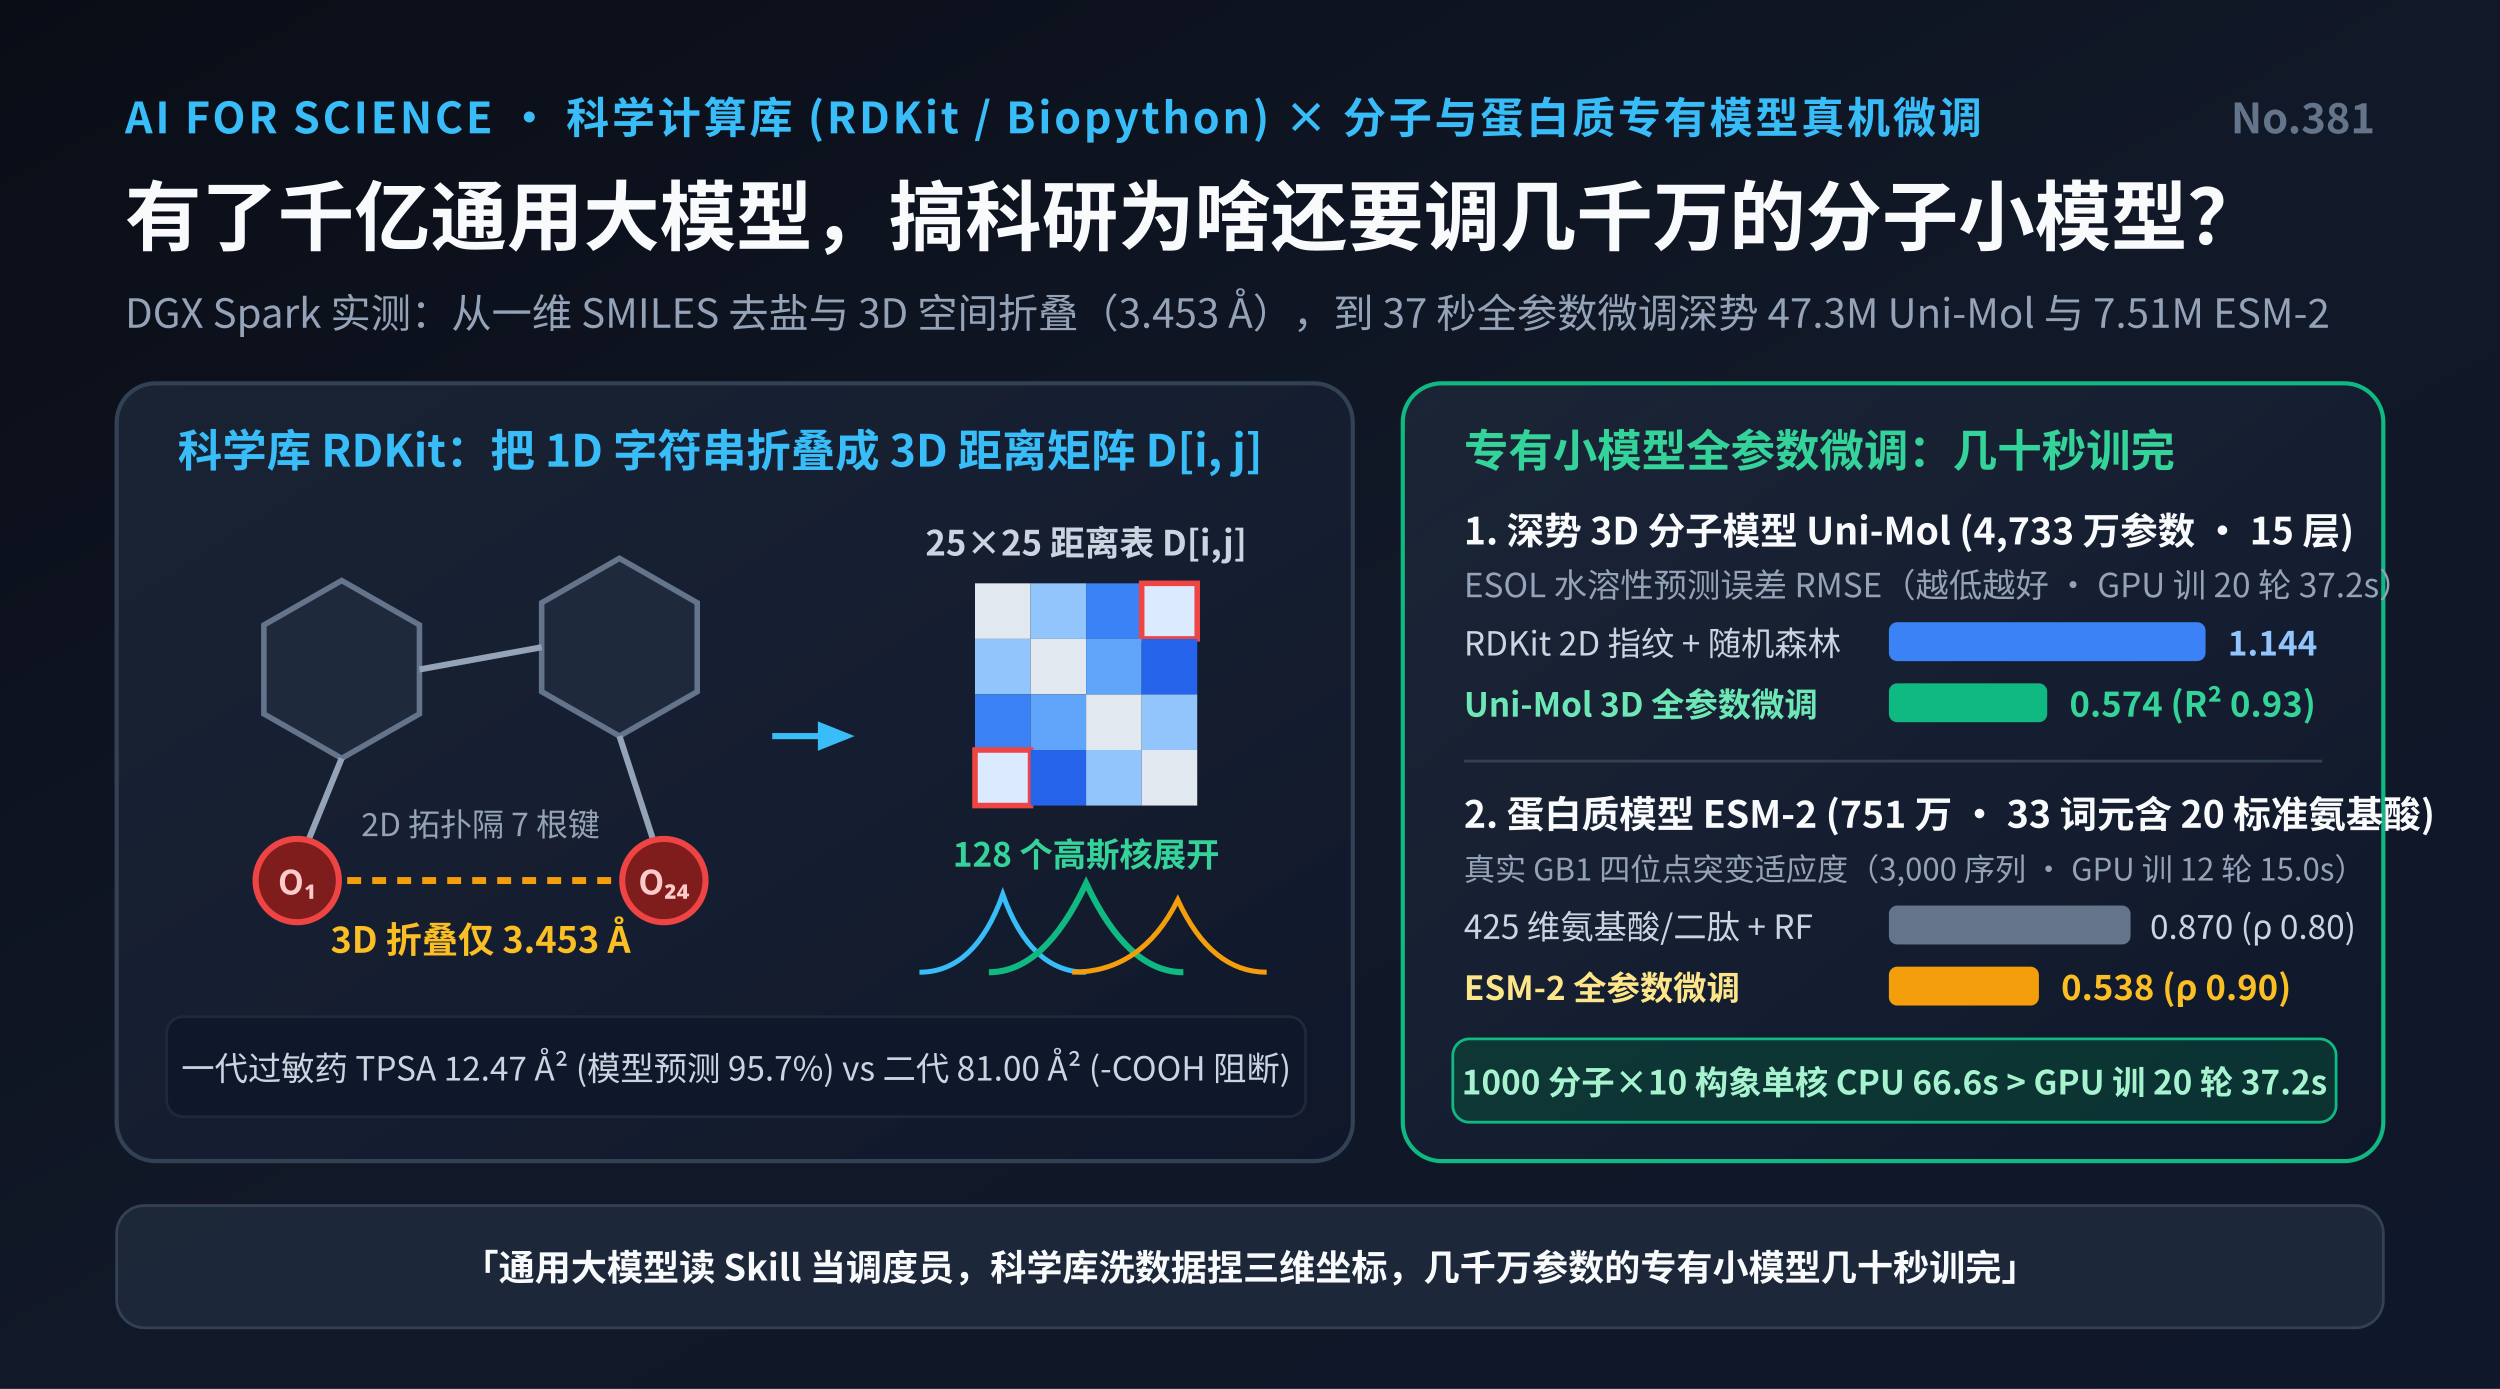
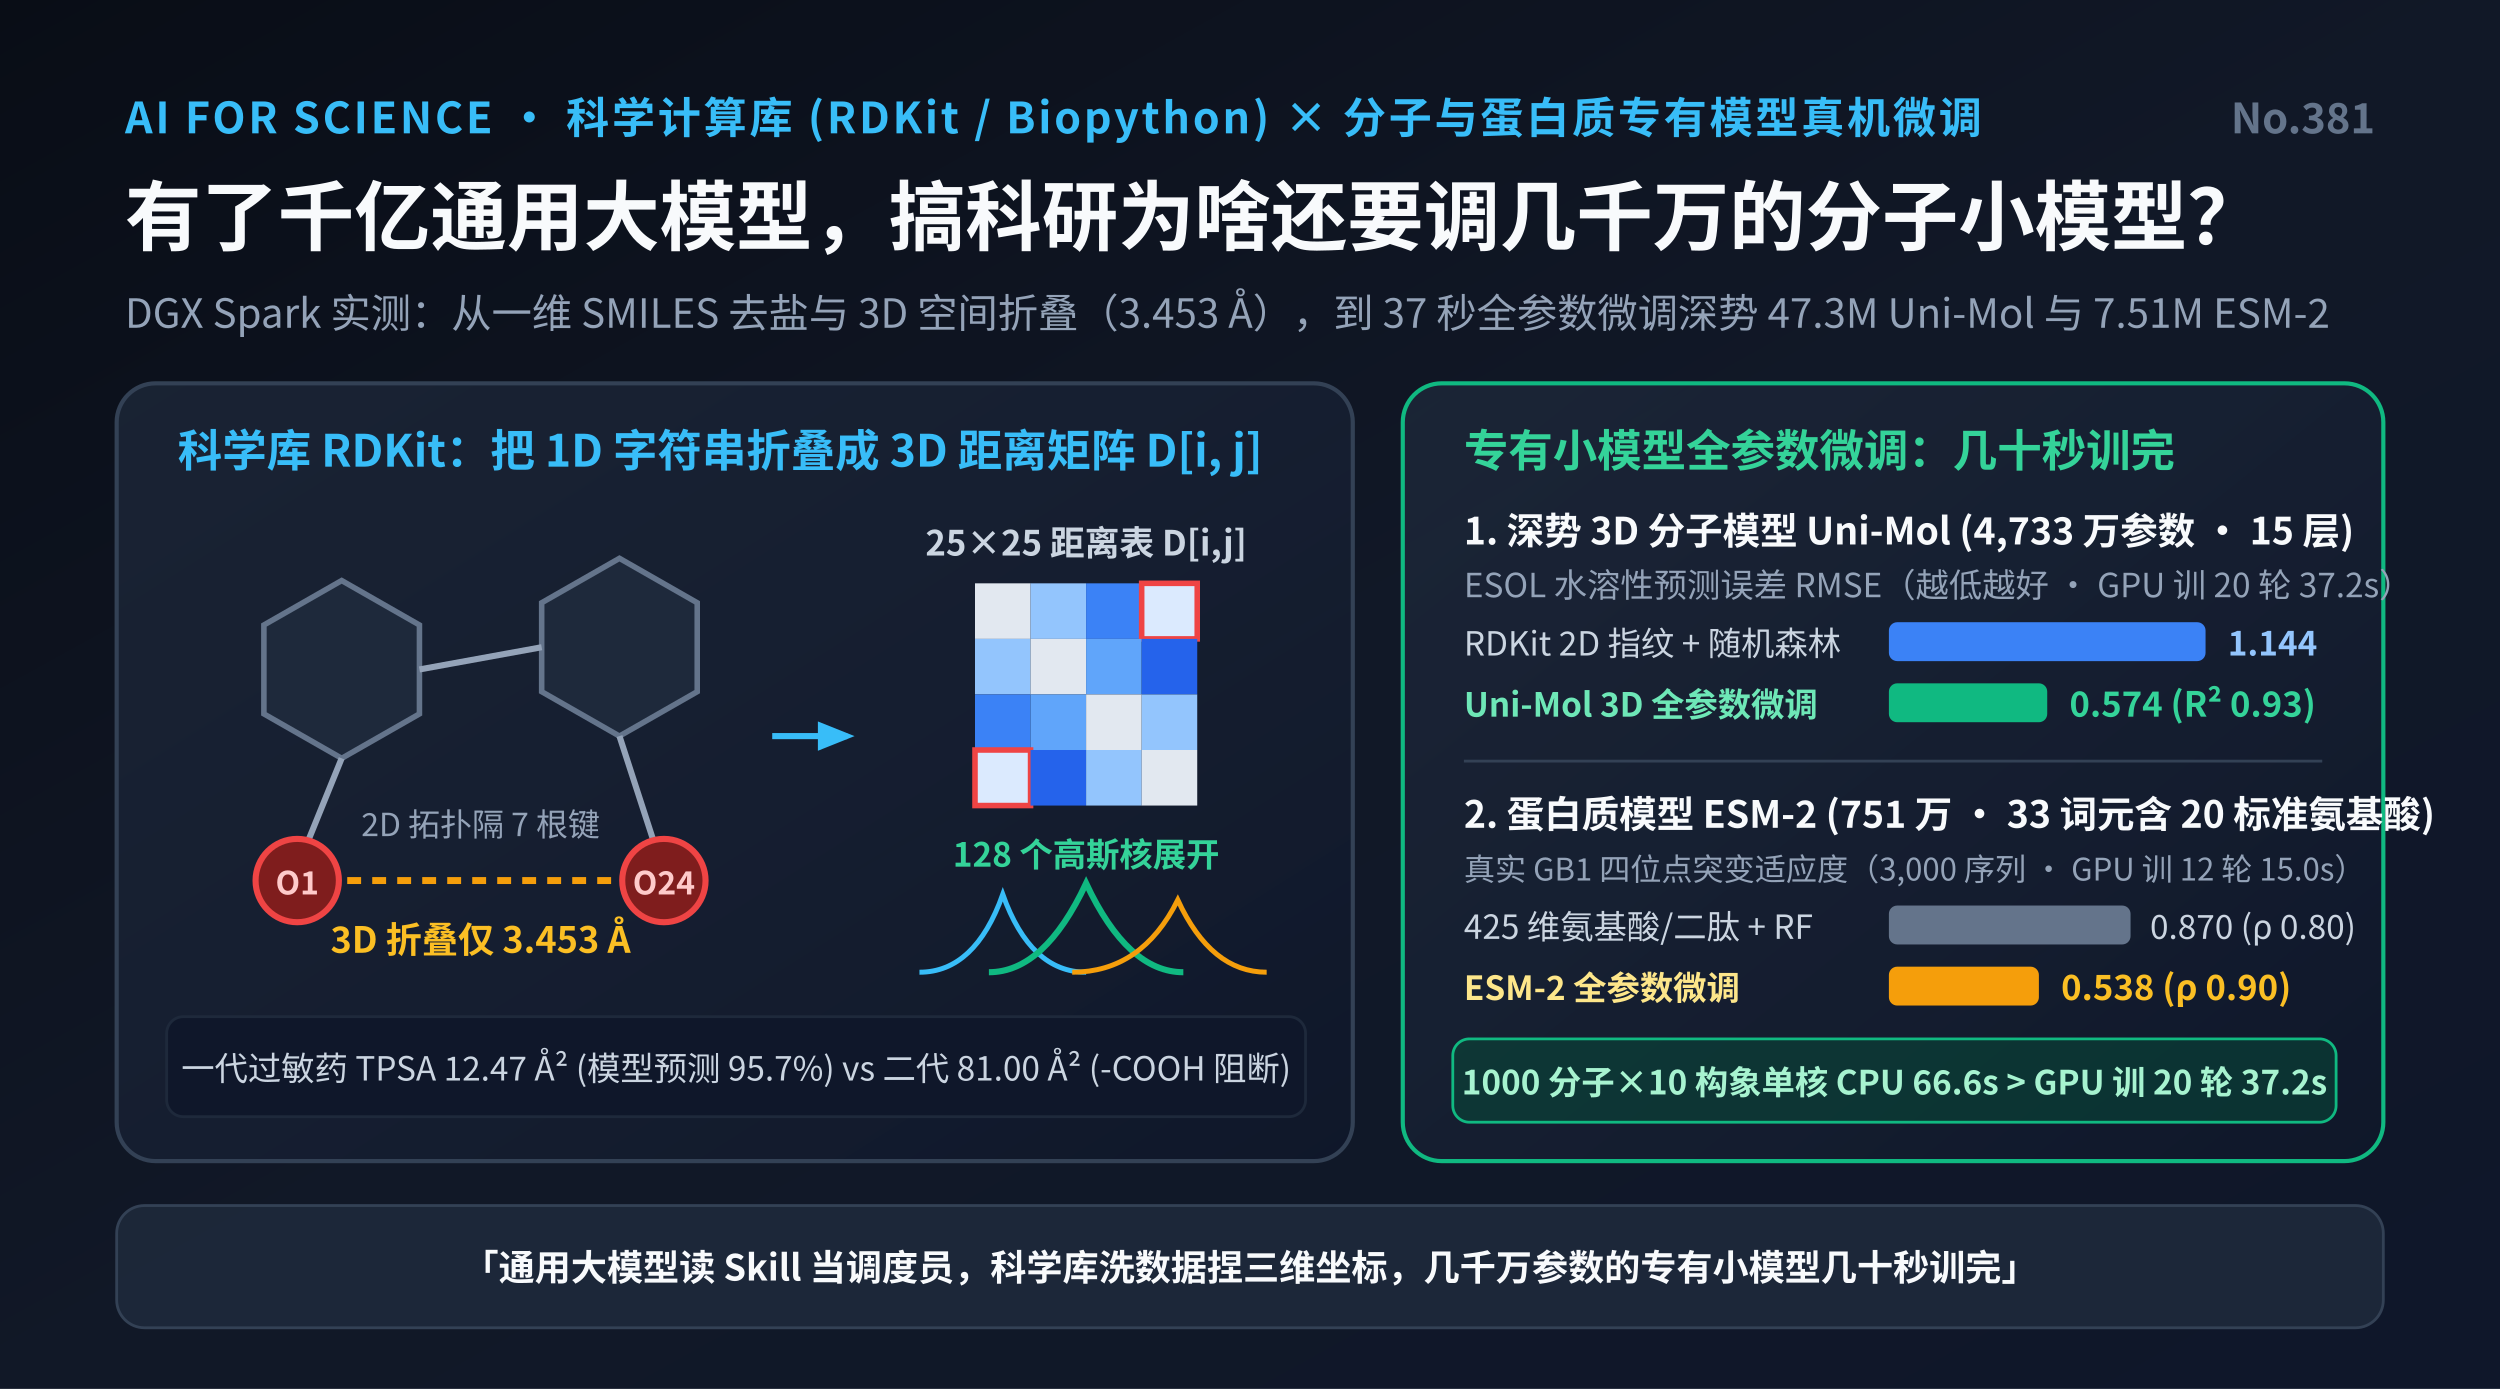
<svg xmlns="http://www.w3.org/2000/svg" viewBox="0 0 900 500" width="900" height="500" font-family="'WenQuanYi Micro Hei', 'Noto Sans CJK SC', sans-serif">
  <defs>
    <linearGradient id="bg381" x1="0" y1="0" x2="1" y2="1">
      <stop offset="0" stop-color="#090d16" />
      <stop offset="0.5" stop-color="#111827" />
      <stop offset="1" stop-color="#0f172a" />
    </linearGradient>
    <linearGradient id="panelBg" x1="0" y1="0" x2="1" y2="1">
      <stop offset="0" stop-color="#1e293b" stop-opacity="0.75" />
      <stop offset="1" stop-color="#0f172a" stop-opacity="0.88" />
    </linearGradient>
    <marker id="arrCyan" viewBox="0 0 10 10" refX="8" refY="5" markerWidth="6" markerHeight="6" orient="auto">
      <path d="M 0 1 L 10 5 L 0 9 z" fill="#38bdf8" />
    </marker>
    <marker id="arrGreen" viewBox="0 0 10 10" refX="8" refY="5" markerWidth="6" markerHeight="6" orient="auto">
      <path d="M 0 1 L 10 5 L 0 9 z" fill="#10b981" />
    </marker>
  </defs>
  <rect width="900" height="500" fill="url(#bg381)" />
  <text x="45" y="48" fill="#38bdf8" font-size="15.5" font-weight="bold" letter-spacing="1">AI FOR SCIENCE · 科学计算库 (RDKit / Biopython) × 分子与蛋白质专有模型真机微调</text>
  <text x="855" y="48" fill="#64748b" font-size="15" font-weight="bold" text-anchor="end">No.381</text>
  <text x="45" y="88" fill="#f8fafc" font-size="27.5" font-weight="bold">有了千亿通用大模型，搞科研为啥还要调几千万的分子小模型？</text>
  <text x="45" y="118" fill="#94a3b8" font-size="14.5">DGX Spark 实测：从一维 SMILES 去盐与 3D 空间折叠（3.453 Å），到 37 秒全参数微调深势 47.3M Uni-Mol 与 7.51M ESM-2</text>
  <rect x="42" y="138" width="445" height="280" rx="14" fill="url(#panelBg)" stroke="#334155" stroke-width="1.5" />
  <text x="64" y="168" fill="#38bdf8" font-size="16" font-weight="bold">科学库 RDKit：把 1D 字符串折叠成 3D 距离矩阵 D[i, j]</text>
  <g transform="translate(65, 195)">
    <polygon points="30,30 58,14 86,30 86,62 58,78 30,62" fill="#1e293b" stroke="#64748b" stroke-width="2" />
    <polygon points="130,22 158,6 186,22 186,54 158,70 130,54" fill="#1e293b" stroke="#64748b" stroke-width="2" />
    <line x1="86" y1="46" x2="130" y2="38" stroke="#94a3b8" stroke-width="2.2" />
    <line x1="58" y1="78" x2="45" y2="110" stroke="#94a3b8" stroke-width="2.2" />
    <line x1="158" y1="70" x2="171" y2="110" stroke="#94a3b8" stroke-width="2.2" />
    <circle cx="42" cy="122" r="15" fill="#7f1d1d" stroke="#ef4444" stroke-width="2.2" />
-     <text x="42" y="127" fill="#fecaca" font-size="12" font-weight="bold" text-anchor="middle">O₁</text>
+     <text x="42" y="127" fill="#fecaca" font-size="11.5" font-weight="bold" text-anchor="middle">O1</text>
    <circle cx="174" cy="122" r="15" fill="#7f1d1d" stroke="#ef4444" stroke-width="2.2" />
-     <text x="174" y="127" fill="#fecaca" font-size="12" font-weight="bold" text-anchor="middle">O₂₄</text>
+     <text x="174" y="127" fill="#fecaca" font-size="11.5" font-weight="bold" text-anchor="middle">O24</text>
    <line x1="60" y1="122" x2="156" y2="122" stroke="#f59e0b" stroke-width="2.5" stroke-dasharray="5,4" />
    <text x="108" y="106" fill="#94a3b8" font-size="11.5" text-anchor="middle">2D 拓扑隔 7 根键</text>
    <text x="108" y="148" fill="#fbbf24" font-size="13" font-weight="bold" text-anchor="middle">3D 折叠仅 3.453 Å</text>
  </g>
  <line x1="278" y1="265" x2="305" y2="265" stroke="#38bdf8" stroke-width="2.2" marker-end="url(#arrCyan)" />
  <g transform="translate(316, 188)">
    <text x="75" y="12" fill="#cbd5e1" font-size="12.5" font-weight="bold" text-anchor="middle">25×25 距离表 D[i,j]</text>
    <rect x="35" y="22" width="20" height="20" fill="#e2e8f0" />
    <rect x="55" y="22" width="20" height="20" fill="#93c5fd" />
    <rect x="75" y="22" width="20" height="20" fill="#3b82f6" />
    <rect x="95" y="22" width="20" height="20" fill="#dbeafe" stroke="#ef4444" stroke-width="2" />
    <rect x="35" y="42" width="20" height="20" fill="#93c5fd" />
    <rect x="55" y="42" width="20" height="20" fill="#e2e8f0" />
    <rect x="75" y="42" width="20" height="20" fill="#60a5fa" />
    <rect x="95" y="42" width="20" height="20" fill="#2563eb" />
    <rect x="35" y="62" width="20" height="20" fill="#3b82f6" />
    <rect x="55" y="62" width="20" height="20" fill="#60a5fa" />
    <rect x="75" y="62" width="20" height="20" fill="#e2e8f0" />
    <rect x="95" y="62" width="20" height="20" fill="#93c5fd" />
    <rect x="35" y="82" width="20" height="20" fill="#dbeafe" stroke="#ef4444" stroke-width="2" />
    <rect x="55" y="82" width="20" height="20" fill="#2563eb" />
    <rect x="75" y="82" width="20" height="20" fill="#93c5fd" />
    <rect x="95" y="82" width="20" height="20" fill="#e2e8f0" />
    <text x="75" y="124" fill="#34d399" font-size="12" font-weight="bold" text-anchor="middle">128 个高斯核展开</text>
    <path d="M 15 162 Q 35 162 45 134 Q 55 162 75 162" fill="none" stroke="#38bdf8" stroke-width="1.8" />
    <path d="M 40 162 Q 60 162 75 130 Q 90 162 110 162" fill="none" stroke="#10b981" stroke-width="2.2" />
    <path d="M 70 162 Q 95 162 108 136 Q 120 162 140 162" fill="none" stroke="#f59e0b" stroke-width="1.8" />
  </g>
  <rect x="60" y="366" width="410" height="36" rx="6" fill="#0f172a" stroke="#1e293b" stroke-width="1" />
  <text x="265" y="389" fill="#cbd5e1" font-size="12" text-anchor="middle">一代过敏药 TPSA 12.47 Å² (模型预测 95.7%) vs 二代 81.00 Å² (-COOH 阻断)</text>
  <rect x="505" y="138" width="353" height="280" rx="14" fill="url(#panelBg)" stroke="#10b981" stroke-width="1.5" />
  <text x="527" y="168" fill="#34d399" font-size="16" font-weight="bold">专有小模型全参数微调：几十秒训完</text>
  <text x="527" y="196" fill="#f8fafc" font-size="13.5" font-weight="bold">1. 深势 3D 分子模型 Uni-Mol (4,733 万参数 · 15 层)</text>
  <text x="527" y="215" fill="#94a3b8" font-size="12">ESOL 水溶性预测误差 RMSE（越低越好 · GPU 训 20 轮 37.2s）</text>
  <text x="527" y="236" fill="#cbd5e1" font-size="12">RDKit 2D 指纹 + 随机森林</text>
  <rect x="680" y="224" width="114" height="14" rx="3" fill="#3b82f6" />
  <text x="802" y="236" fill="#93c5fd" font-size="12" font-weight="bold">1.144</text>
  <text x="527" y="258" fill="#6ee7b7" font-size="12" font-weight="bold">Uni-Mol 3D 全参数微调</text>
  <rect x="680" y="246" width="57" height="14" rx="3" fill="#10b981" />
  <text x="745" y="258" fill="#34d399" font-size="12.5" font-weight="bold">0.574 (R² 0.93)</text>
  <line x1="527" y1="274" x2="836" y2="274" stroke="#334155" stroke-width="1" />
  <text x="527" y="298" fill="#f8fafc" font-size="13.5" font-weight="bold">2. 蛋白质模型 ESM-2 (751 万 · 33 词元含 20 标准氨基酸)</text>
  <text x="527" y="317" fill="#94a3b8" font-size="11.2">真实 GB1 四位点突变适应度（3,000 序列 · GPU 训 12 轮 15.0s）</text>
  <text x="527" y="338" fill="#cbd5e1" font-size="12">425 维氨基酸/二肽 + RF</text>
  <rect x="680" y="326" width="87" height="14" rx="3" fill="#64748b" />
  <text x="774" y="338" fill="#cbd5e1" font-size="12">0.870 (ρ 0.80)</text>
  <text x="527" y="360" fill="#fde68a" font-size="12" font-weight="bold">ESM-2 全参数微调</text>
  <rect x="680" y="348" width="54" height="14" rx="3" fill="#f59e0b" />
  <text x="742" y="360" fill="#fbbf24" font-size="12.5" font-weight="bold">0.538 (ρ 0.90)</text>
  <rect x="523" y="374" width="318" height="30" rx="6" fill="#064e3b" fill-opacity="0.5" stroke="#10b981" stroke-width="1" />
  <text x="682" y="394" fill="#a7f3d0" font-size="12" font-weight="bold" text-anchor="middle">1000 分子×10 构象单核 CPU 66.6s &gt; GPU 训 20 轮 37.2s</text>
  <rect x="42" y="434" width="816" height="44" rx="10" fill="#1e293b" fill-opacity="0.88" stroke="#334155" stroke-width="1" />
  <text x="450" y="461" fill="#f8fafc" font-size="13" font-weight="bold" text-anchor="middle">「通用大模型读 Skill 当调度员，科学库洗数据捏三维坐标，几千万参数的专有小模型几十秒训完」</text>
</svg>
